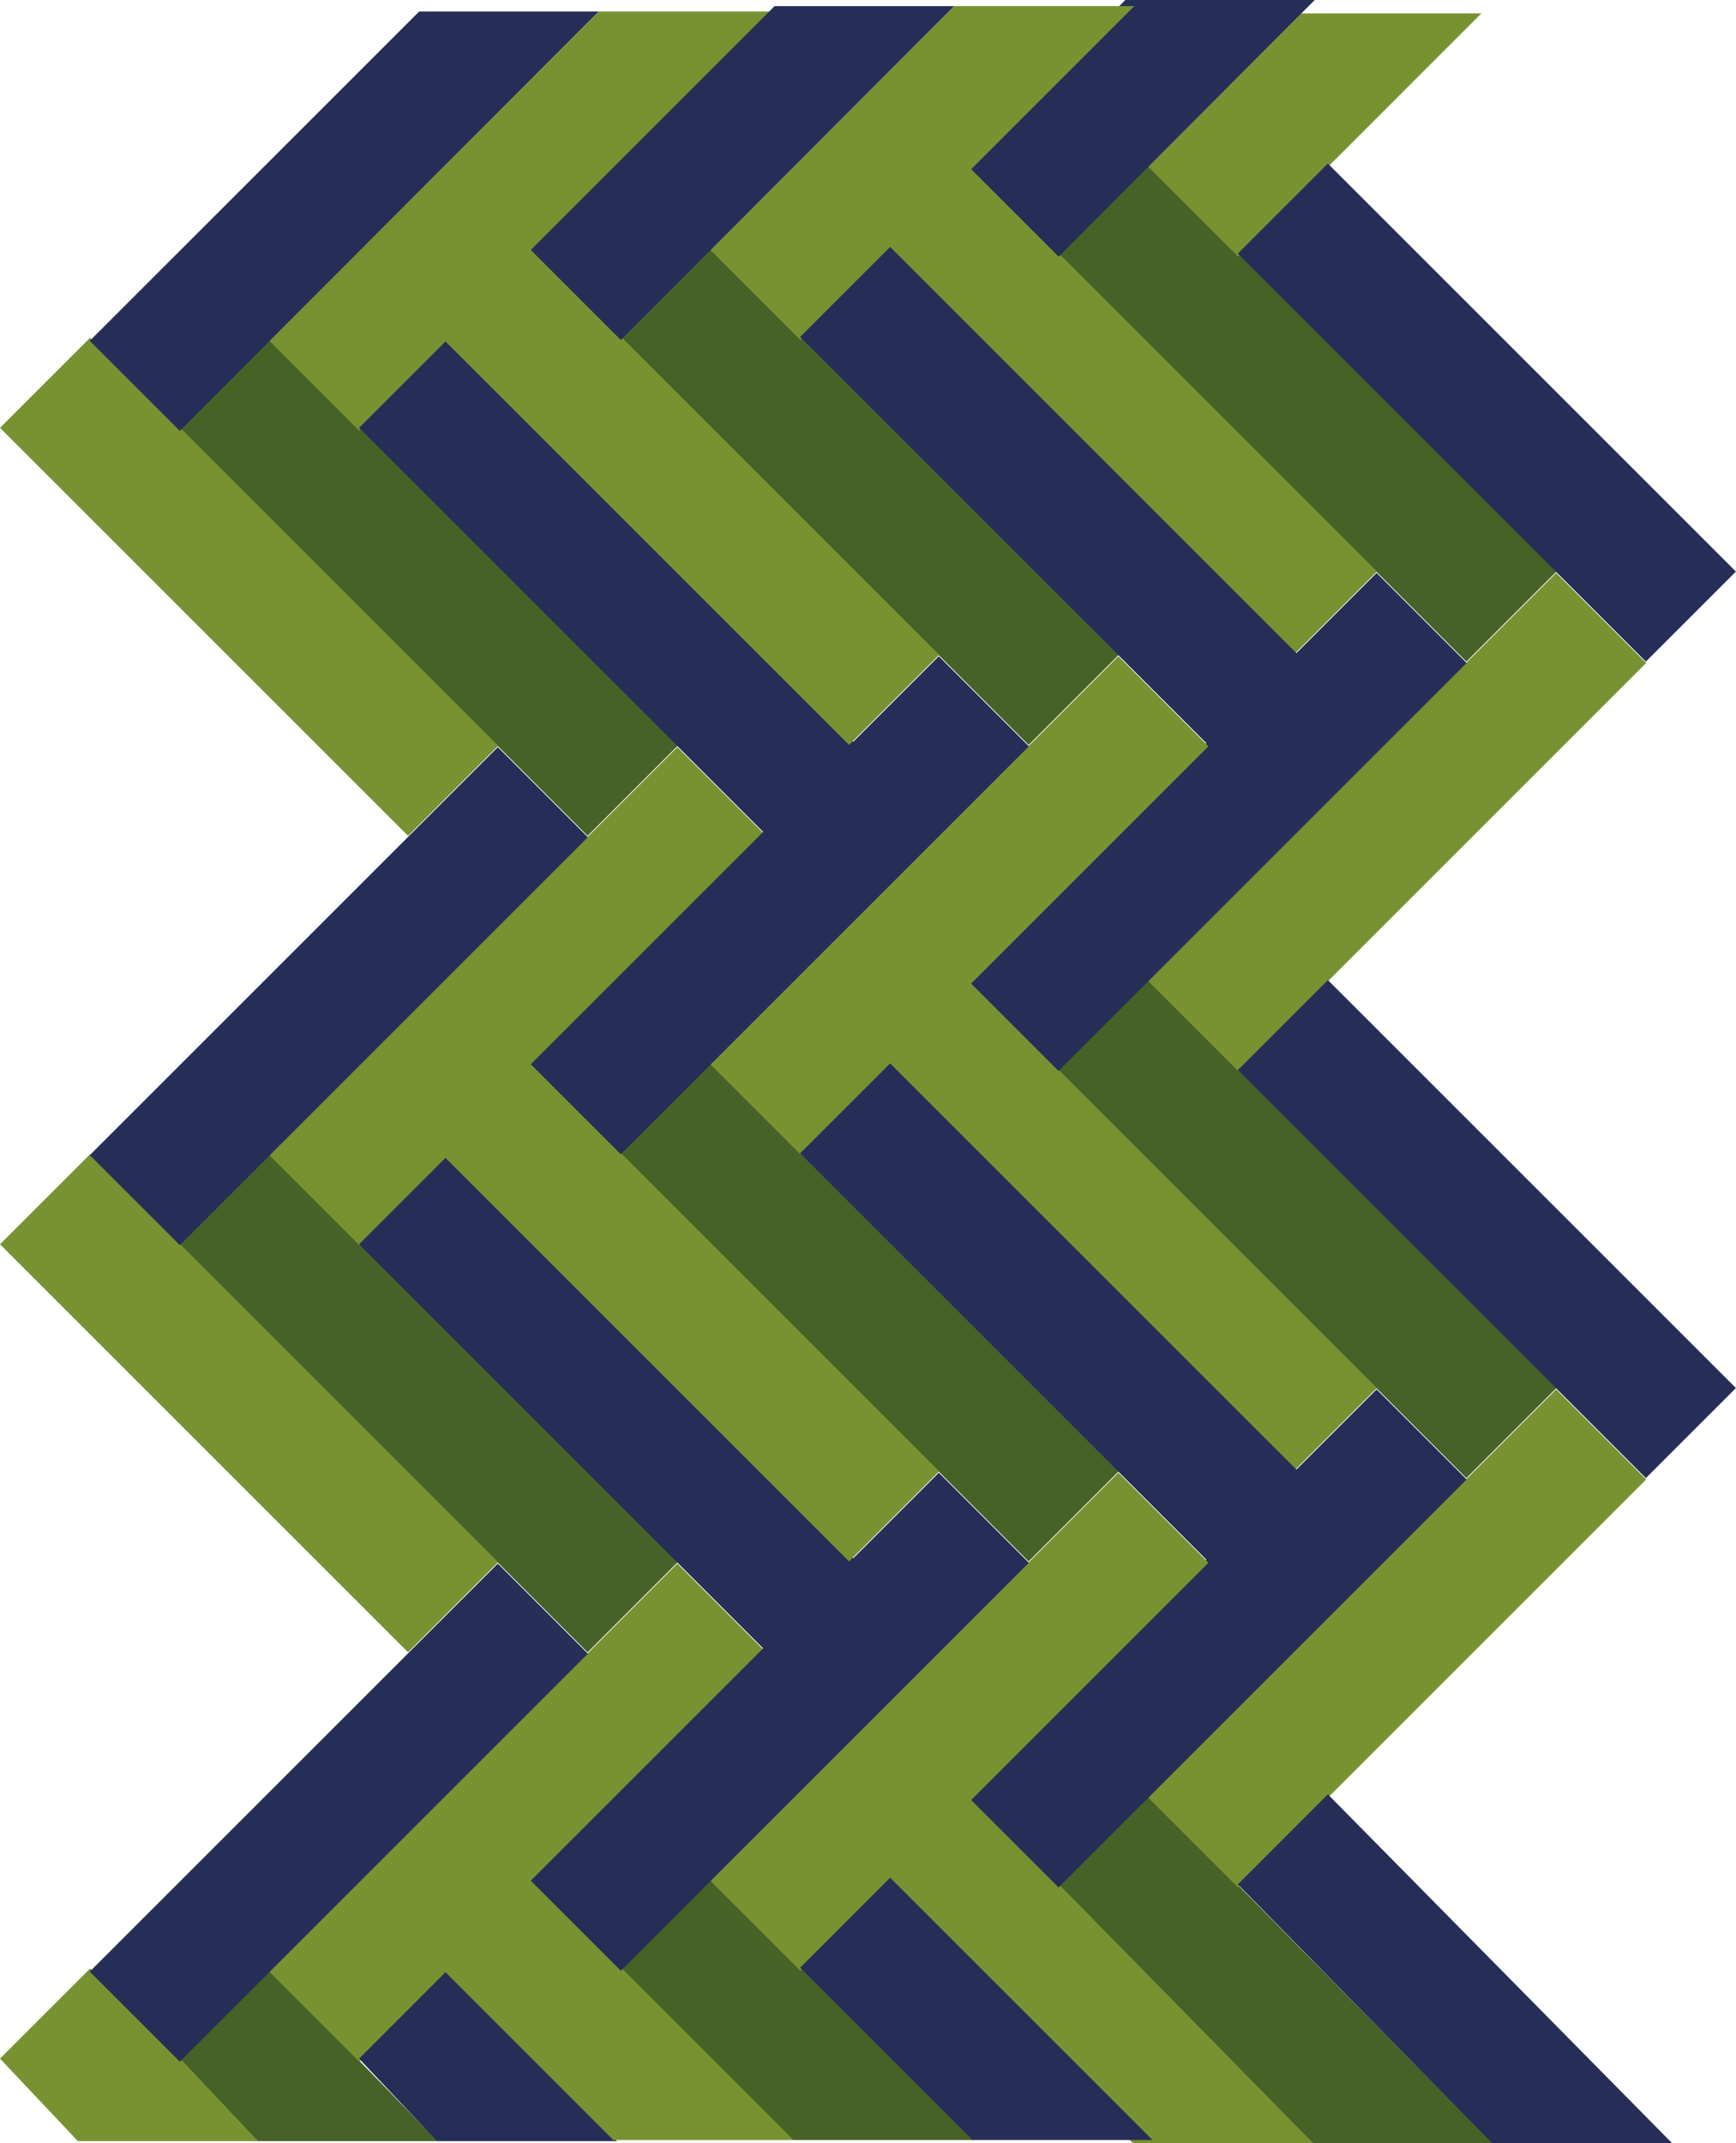
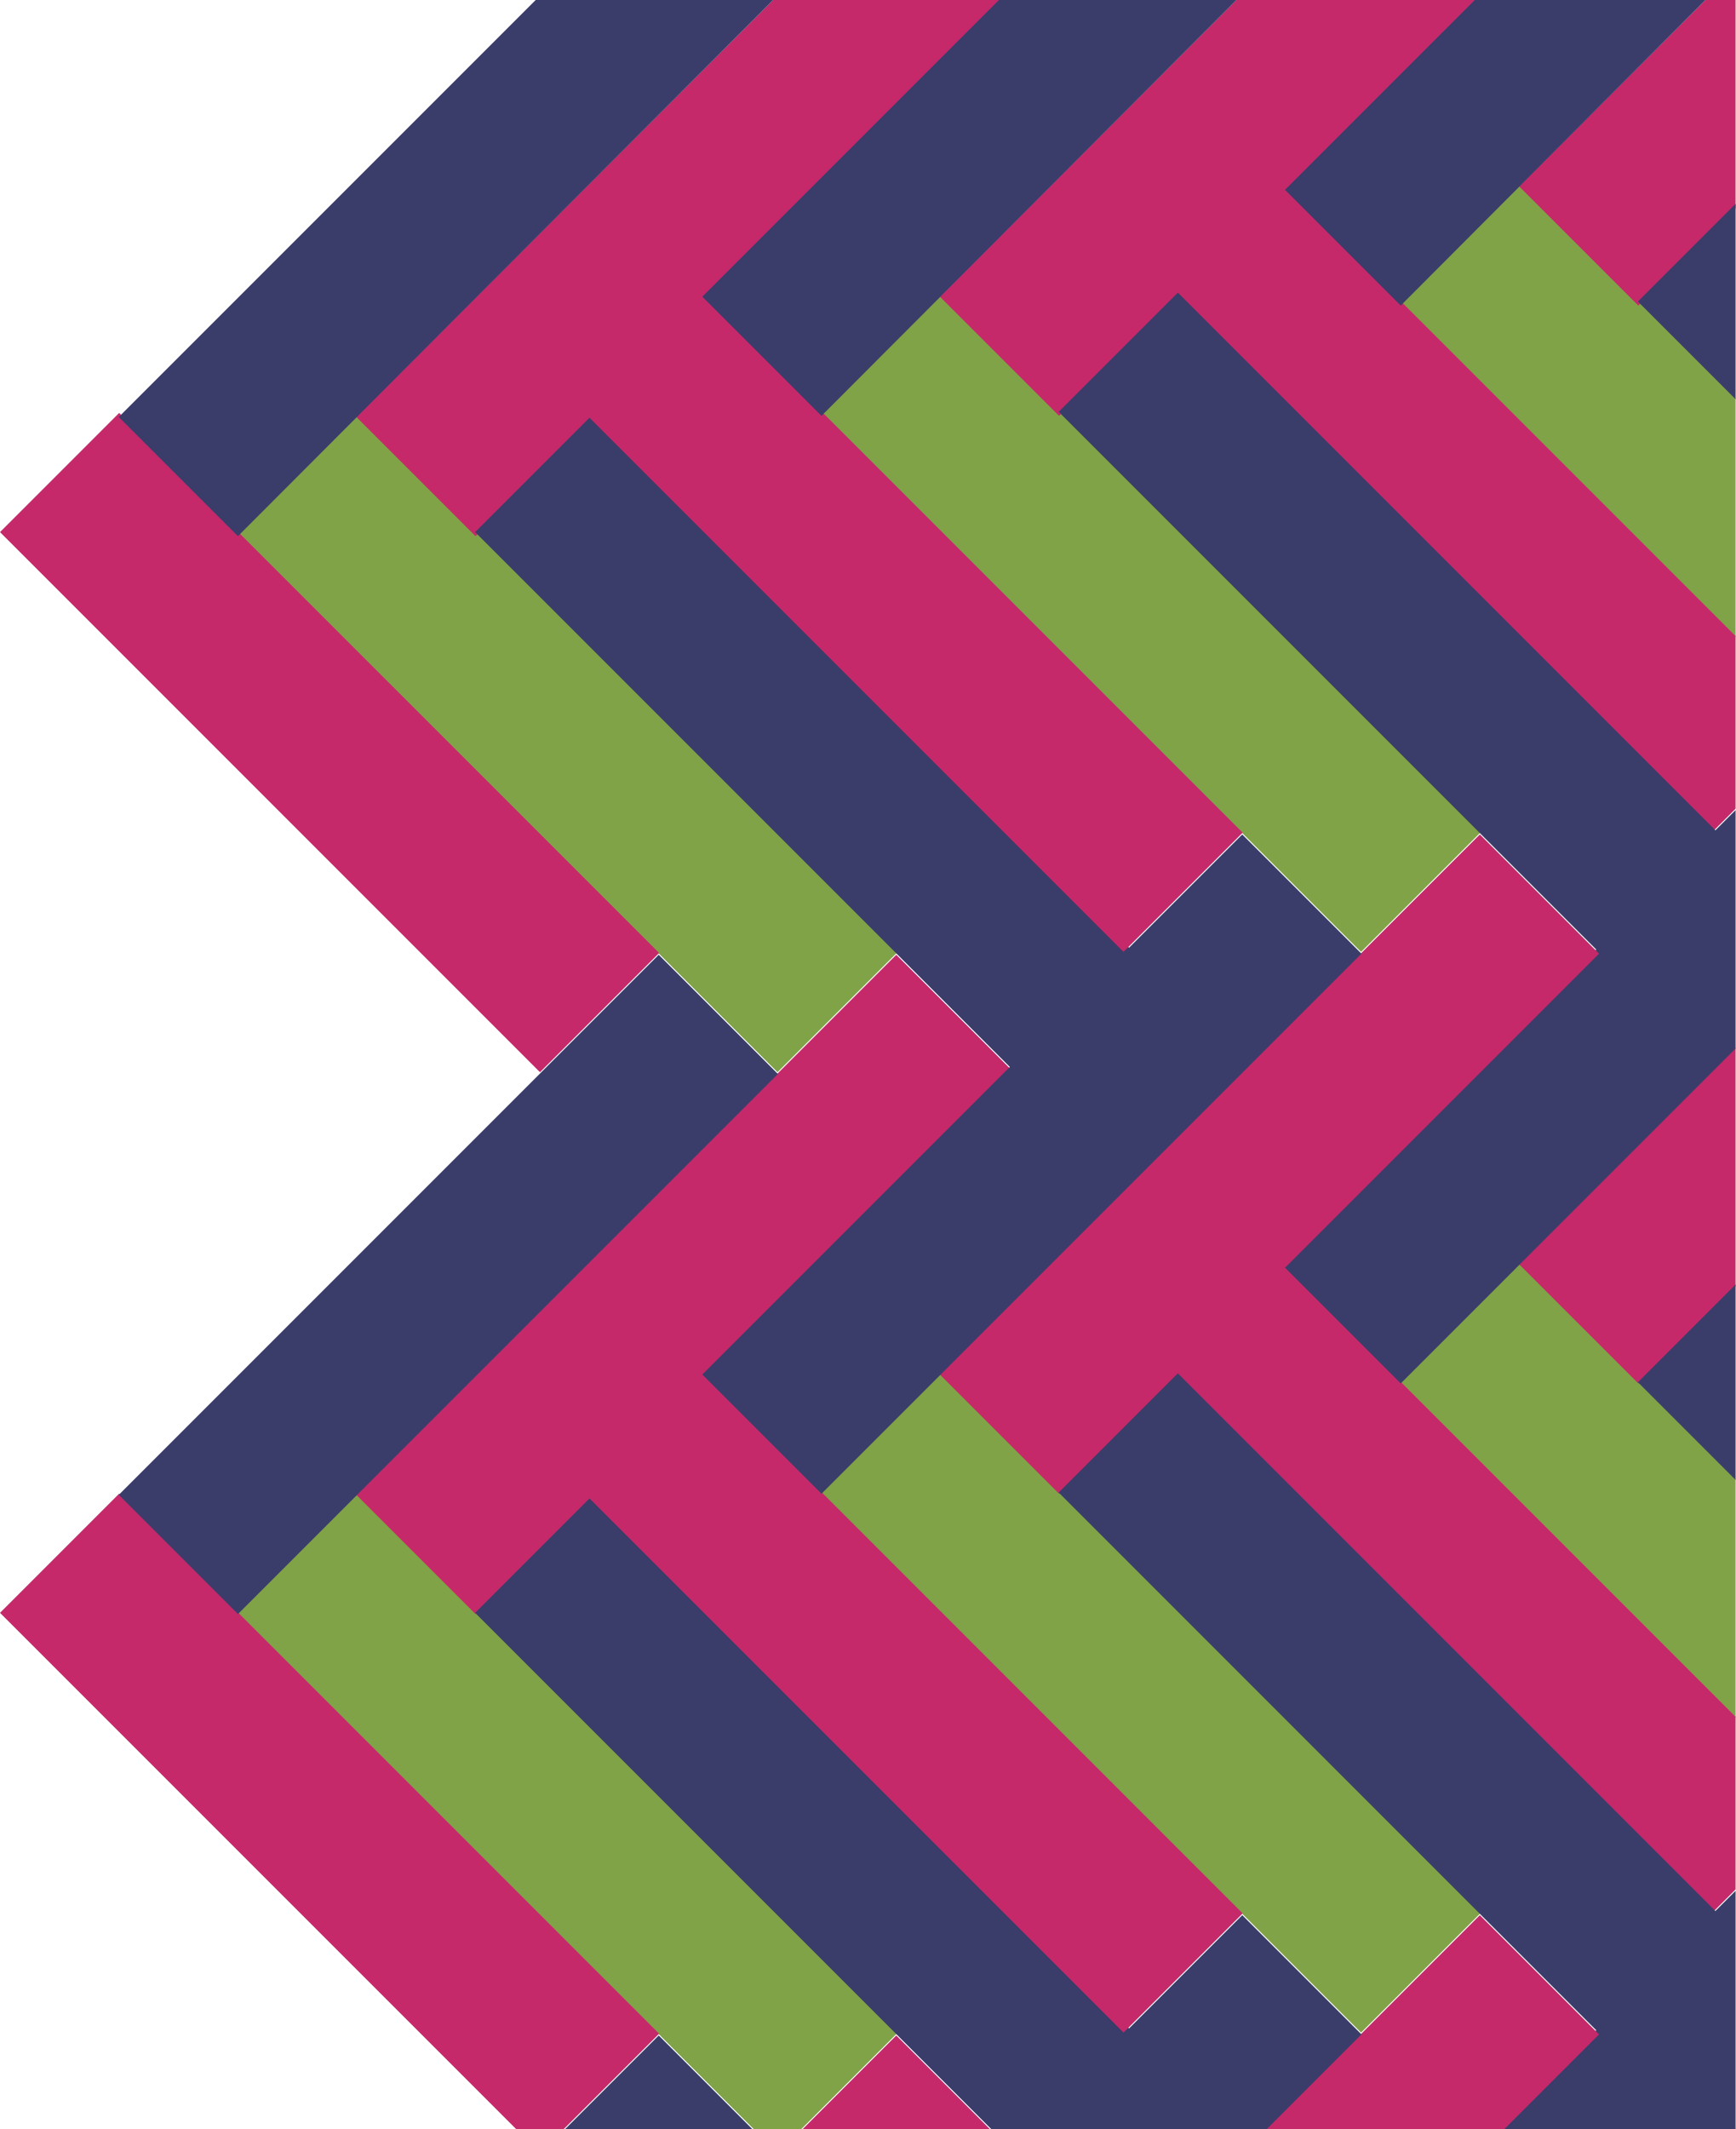
- <svg xmlns="http://www.w3.org/2000/svg" width="320.365" height="395.527" viewBox="0 0 320.365 395.527">
-   <g id="Grupo_675" data-name="Grupo 675" transform="translate(0 1.124)">
-     <rect id="Rectángulo_1714" data-name="Rectángulo 1714" width="23.505" height="106.498" transform="translate(195.307 196.376) rotate(-45)" fill="#466226" />
-     <path id="Trazado_5448" data-name="Trazado 5448" d="M195.307,346.672,242.179,394.4H275.42l-63.493-64.351Z" fill="#466226" />
-     <rect id="Rectángulo_1715" data-name="Rectángulo 1715" width="23.505" height="106.498" transform="translate(195.307 45.685) rotate(-45)" fill="#466226" />
-     <rect id="Rectángulo_1716" data-name="Rectángulo 1716" width="23.505" height="106.498" transform="translate(162.174 196.376) rotate(-45)" fill="#789232" />
-     <rect id="Rectángulo_1717" data-name="Rectángulo 1717" width="106.498" height="23.505" transform="translate(211.873 330.619) rotate(-45)" fill="#789232" />
-     <path id="Trazado_5449" data-name="Trazado 5449" d="M162.177,346.672,209.049,394.4H242.28l-46.923-47.781-16.56-16.57Z" fill="#789232" />
-     <path id="Trazado_5450" data-name="Trazado 5450" d="M273.394,1.345,228.5,46.252l-16.62-16.62L240.154,1.345h33.24Z" fill="#789232" />
-     <rect id="Rectángulo_1718" data-name="Rectángulo 1718" width="23.505" height="106.498" transform="translate(162.174 45.685) rotate(-45)" fill="#789232" />
-     <rect id="Rectángulo_1719" data-name="Rectángulo 1719" width="106.498" height="23.505" transform="translate(211.873 179.928) rotate(-45)" fill="#789232" />
-     <rect id="Rectángulo_1720" data-name="Rectángulo 1720" width="23.505" height="106.498" transform="translate(228.439 196.376) rotate(-45)" fill="#262e58" />
-     <rect id="Rectángulo_1721" data-name="Rectángulo 1721" width="106.498" height="23.505" transform="translate(178.741 330.619) rotate(-45)" fill="#262e58" />
-     <path id="Trazado_5451" data-name="Trazado 5451" d="M228.5,346.622l-.06.049L275.309,394.4h33.24l-63.492-64.351Z" fill="#262e58" />
-     <path id="Trazado_5452" data-name="Trazado 5452" d="M196.271,48.72,178.737,31.187,208.579,1.345H243.53Z" transform="translate(-0.895 -2.468)" fill="#262e58" />
-     <rect id="Rectángulo_1722" data-name="Rectángulo 1722" width="23.505" height="106.498" transform="translate(228.439 45.686) rotate(-45)" fill="#262e58" />
-     <rect id="Rectángulo_1723" data-name="Rectángulo 1723" width="106.498" height="23.505" transform="translate(178.741 179.928) rotate(-45)" fill="#262e58" />
-     <rect id="Rectángulo_1724" data-name="Rectángulo 1724" width="23.505" height="106.498" transform="translate(33.132 228.532) rotate(-45)" fill="#466226" />
-     <path id="Trazado_5453" data-name="Trazado 5453" d="M33.133,378.827,47.5,394.054H80.74L49.753,362.208Z" fill="#466226" />
-     <rect id="Rectángulo_1725" data-name="Rectángulo 1725" width="23.505" height="106.498" transform="translate(33.132 77.841) rotate(-45)" fill="#466226" />
-     <rect id="Rectángulo_1726" data-name="Rectángulo 1726" width="23.505" height="106.498" transform="translate(0 228.531) rotate(-45)" fill="#789232" />
-     <rect id="Rectángulo_1727" data-name="Rectángulo 1727" width="106.498" height="23.505" transform="translate(49.699 362.774) rotate(-45)" fill="#789232" />
-     <path id="Trazado_5454" data-name="Trazado 5454" d="M0,378.827l14.368,15.227H47.6L33.183,378.778l-16.56-16.57Z" fill="#789232" />
-     <path id="Trazado_5455" data-name="Trazado 5455" d="M143.724,1l-77.4,77.411L49.7,61.787,110.484,1h33.24Z" fill="#789232" />
-     <rect id="Rectángulo_1728" data-name="Rectángulo 1728" width="23.505" height="106.498" transform="translate(0 77.841) rotate(-45)" fill="#789232" />
-     <rect id="Rectángulo_1729" data-name="Rectángulo 1729" width="106.498" height="23.505" transform="translate(49.698 212.083) rotate(-45)" fill="#789232" />
-     <rect id="Rectángulo_1730" data-name="Rectángulo 1730" width="23.505" height="106.498" transform="translate(66.265 228.532) rotate(-45)" fill="#262e58" />
-     <rect id="Rectángulo_1731" data-name="Rectángulo 1731" width="106.498" height="23.505" transform="translate(16.566 362.774) rotate(-45)" fill="#262e58" />
-     <path id="Trazado_5456" data-name="Trazado 5456" d="M66.323,378.777l-.06.049L80.63,394.054h33.241L82.883,362.207Z" fill="#262e58" />
-     <path id="Trazado_5457" data-name="Trazado 5457" d="M33.183,78.407l-16.62-16.62L77.354,1h33.13Z" fill="#262e58" />
-     <rect id="Rectángulo_1732" data-name="Rectángulo 1732" width="23.505" height="106.498" transform="translate(66.265 77.841) rotate(-45)" fill="#262e58" />
-     <rect id="Rectángulo_1733" data-name="Rectángulo 1733" width="106.498" height="23.505" transform="translate(16.566 212.083) rotate(-45)" fill="#262e58" />
-     <rect id="Rectángulo_1734" data-name="Rectángulo 1734" width="23.505" height="106.498" transform="translate(114.521 211.755) rotate(-45)" fill="#466226" />
-     <path id="Trazado_5458" data-name="Trazado 5458" d="M114.521,362.051l31.8,31.8H179.56l-48.42-48.42Z" fill="#466226" />
-     <rect id="Rectángulo_1735" data-name="Rectángulo 1735" width="23.505" height="106.498" transform="translate(114.521 61.064) rotate(-45)" fill="#466226" />
-     <rect id="Rectángulo_1736" data-name="Rectángulo 1736" width="23.505" height="106.498" transform="translate(81.388 211.755) rotate(-45)" fill="#789232" />
-     <rect id="Rectángulo_1737" data-name="Rectángulo 1737" width="106.498" height="23.505" transform="translate(131.087 345.997) rotate(-45)" fill="#789232" />
-     <path id="Trazado_5459" data-name="Trazado 5459" d="M81.392,362.051l31.8,31.8h33.229L114.571,362l-16.56-16.57Z" fill="#789232" />
-     <path id="Trazado_5460" data-name="Trazado 5460" d="M176.091,0l-45,45.01,16.619,16.62L209.331,0Z" fill="#789232" />
-     <rect id="Rectángulo_1738" data-name="Rectángulo 1738" width="23.505" height="106.498" transform="translate(81.388 61.064) rotate(-45)" fill="#789232" />
-     <rect id="Rectángulo_1739" data-name="Rectángulo 1739" width="106.498" height="23.505" transform="translate(131.087 195.306) rotate(-45)" fill="#789232" />
-     <rect id="Rectángulo_1740" data-name="Rectángulo 1740" width="23.505" height="106.498" transform="translate(147.653 211.755) rotate(-45)" fill="#262e58" />
-     <rect id="Rectángulo_1741" data-name="Rectángulo 1741" width="106.498" height="23.505" transform="translate(97.954 345.997) rotate(-45)" fill="#262e58" />
-     <path id="Trazado_5461" data-name="Trazado 5461" d="M147.711,362l-.059.05,31.8,31.8h33.24l-48.42-48.42Z" fill="#262e58" />
-     <path id="Trazado_5462" data-name="Trazado 5462" d="M142.961,0l-45.01,45.01,16.62,16.62L176.091,0Z" fill="#262e58" />
-     <rect id="Rectángulo_1742" data-name="Rectángulo 1742" width="23.505" height="106.498" transform="translate(147.653 61.064) rotate(-45)" fill="#262e58" />
-     <rect id="Rectángulo_1743" data-name="Rectángulo 1743" width="106.498" height="23.505" transform="translate(97.954 195.306) rotate(-45)" fill="#262e58" />
+ <svg xmlns="http://www.w3.org/2000/svg" width="243.453" height="298.564" viewBox="0 0 243.453 298.564">
+   <defs>
+     <clipPath id="clip-path">
+       <rect id="Rectángulo_2305" data-name="Rectángulo 2305" width="243.453" height="298.564" transform="translate(1122.547 11339.483)" fill="#f0f0f2" />
+     </clipPath>
+   </defs>
+   <g id="Enmascarar_grupo_57" data-name="Enmascarar grupo 57" transform="translate(-1122.547 -11339.483)" clip-path="url(#clip-path)">
+     <g id="Grupo_1093" data-name="Grupo 1093" transform="translate(1122.547 11335.819)">
+       <rect id="Rectángulo_1714" data-name="Rectángulo 1714" width="23.64" height="107.108" transform="translate(196.426 197.502) rotate(-45)" fill="#81a347" />
+       <path id="Trazado_5448" data-name="Trazado 5448" d="M195.307,346.767l47.141,48.006h33.432l-63.857-64.72Z" transform="translate(1.12 1.892)" fill="#81a347" />
+       <rect id="Rectángulo_1715" data-name="Rectángulo 1715" width="23.64" height="107.108" transform="translate(196.426 45.947) rotate(-45)" fill="#81a347" />
+       <rect id="Rectángulo_1716" data-name="Rectángulo 1716" width="23.64" height="107.108" transform="translate(163.104 197.502) rotate(-45)" fill="#c5296a" />
+       <rect id="Rectángulo_1717" data-name="Rectángulo 1717" width="107.108" height="23.64" transform="translate(213.087 332.514) rotate(-45)" fill="#c5296a" />
+       <path id="Trazado_5449" data-name="Trazado 5449" d="M162.177,346.767l47.141,48.006H242.74l-47.192-48.055-16.655-16.665Z" transform="translate(0.93 1.892)" fill="#c5296a" />
+       <path id="Trazado_5450" data-name="Trazado 5450" d="M273.747,1.345,228.592,46.51,211.877,29.794,240.316,1.345h33.431Z" transform="translate(1.215 0.008)" fill="#c5296a" />
+       <rect id="Rectángulo_1718" data-name="Rectángulo 1718" width="23.64" height="107.108" transform="translate(163.104 45.947) rotate(-45)" fill="#c5296a" />
+       <rect id="Rectángulo_1719" data-name="Rectángulo 1719" width="107.108" height="23.64" transform="translate(213.087 180.959) rotate(-45)" fill="#c5296a" />
+       <rect id="Rectángulo_1720" data-name="Rectángulo 1720" width="23.64" height="107.108" transform="translate(229.749 197.502) rotate(-45)" fill="#3a3c6a" />
+       <rect id="Rectángulo_1721" data-name="Rectángulo 1721" width="107.108" height="23.64" transform="translate(179.765 332.514) rotate(-45)" fill="#3a3c6a" />
+       <path id="Trazado_5451" data-name="Trazado 5451" d="M228.5,346.717l-.06.049,47.141,48.006h33.431l-63.856-64.72Z" transform="translate(1.31 1.892)" fill="#3a3c6a" />
+       <path id="Trazado_5452" data-name="Trazado 5452" d="M195.453,46.509,178.737,29.794,207.186,1.345h33.32Z" transform="translate(1.025 0.008)" fill="#3a3c6a" />
+       <rect id="Rectángulo_1722" data-name="Rectángulo 1722" width="23.64" height="107.109" transform="translate(229.749 45.948) rotate(-45)" fill="#3a3c6a" />
+       <rect id="Rectángulo_1723" data-name="Rectángulo 1723" width="107.108" height="23.64" transform="translate(179.765 180.959) rotate(-45)" fill="#3a3c6a" />
+       <rect id="Rectángulo_1724" data-name="Rectángulo 1724" width="23.64" height="107.108" transform="translate(33.322 229.842) rotate(-45)" fill="#81a347" />
+       <path id="Trazado_5453" data-name="Trazado 5453" d="M33.133,378.922l14.45,15.314h33.43L49.848,362.208Z" transform="translate(0.19 2.076)" fill="#81a347" />
+       <rect id="Rectángulo_1725" data-name="Rectángulo 1725" width="23.64" height="107.108" transform="translate(33.322 78.287) rotate(-45)" fill="#81a347" />
+       <rect id="Rectángulo_1726" data-name="Rectángulo 1726" width="23.639" height="107.109" transform="translate(0 229.841) rotate(-45)" fill="#c5296a" />
+       <rect id="Rectángulo_1727" data-name="Rectángulo 1727" width="107.108" height="23.64" transform="translate(49.983 364.854) rotate(-45)" fill="#c5296a" />
+       <path id="Trazado_5454" data-name="Trazado 5454" d="M0,378.922l14.45,15.314H47.873l-14.5-15.364L16.718,362.208Z" transform="translate(0 2.076)" fill="#c5296a" />
+       <path id="Trazado_5455" data-name="Trazado 5455" d="M144.263,1,66.418,78.851,49.7,62.135,110.833,1h33.431Z" transform="translate(0.285 0.006)" fill="#c5296a" />
+       <rect id="Rectángulo_1728" data-name="Rectángulo 1728" width="23.64" height="107.109" transform="translate(0 78.287) rotate(-45)" fill="#c5296a" />
+       <rect id="Rectángulo_1729" data-name="Rectángulo 1729" width="107.108" height="23.64" transform="translate(49.983 213.299) rotate(-45)" fill="#c5296a" />
+       <rect id="Rectángulo_1730" data-name="Rectángulo 1730" width="23.64" height="107.108" transform="translate(66.645 229.842) rotate(-45)" fill="#3a3c6a" />
+       <rect id="Rectángulo_1731" data-name="Rectángulo 1731" width="107.108" height="23.64" transform="translate(16.661 364.854) rotate(-45)" fill="#3a3c6a" />
+       <path id="Trazado_5456" data-name="Trazado 5456" d="M66.323,378.872l-.06.049,14.449,15.315h33.432l-31.166-32.03Z" transform="translate(0.38 2.076)" fill="#3a3c6a" />
+       <path id="Trazado_5457" data-name="Trazado 5457" d="M33.278,78.851,16.563,62.136,77.7,1h33.32Z" transform="translate(0.095 0.006)" fill="#3a3c6a" />
+       <rect id="Rectángulo_1732" data-name="Rectángulo 1732" width="23.64" height="107.108" transform="translate(66.645 78.287) rotate(-45)" fill="#3a3c6a" />
+       <rect id="Rectángulo_1733" data-name="Rectángulo 1733" width="107.108" height="23.64" transform="translate(16.661 213.299) rotate(-45)" fill="#3a3c6a" />
+       <rect id="Rectángulo_1734" data-name="Rectángulo 1734" width="23.64" height="107.108" transform="translate(115.177 212.969) rotate(-45)" fill="#81a347" />
+       <path id="Trazado_5458" data-name="Trazado 5458" d="M114.521,362.146,146.5,394.128h33.43l-48.7-48.7Z" transform="translate(0.657 1.98)" fill="#81a347" />
+       <rect id="Rectángulo_1735" data-name="Rectángulo 1735" width="23.64" height="107.108" transform="translate(115.177 61.414) rotate(-45)" fill="#81a347" />
+       <rect id="Rectángulo_1736" data-name="Rectángulo 1736" width="23.64" height="107.108" transform="translate(81.855 212.969) rotate(-45)" fill="#c5296a" />
+       <rect id="Rectángulo_1737" data-name="Rectángulo 1737" width="107.108" height="23.64" transform="translate(131.838 347.981) rotate(-45)" fill="#c5296a" />
+       <path id="Trazado_5459" data-name="Trazado 5459" d="M81.392,362.146l31.982,31.982h33.419L114.761,362.1,98.106,345.431Z" transform="translate(0.467 1.98)" fill="#c5296a" />
+       <path id="Trazado_5460" data-name="Trazado 5460" d="M176.349,0,131.091,45.269l16.714,16.715L209.78,0Z" transform="translate(0.751 0)" fill="#c5296a" />
+       <rect id="Rectángulo_1738" data-name="Rectángulo 1738" width="23.64" height="107.108" transform="translate(81.855 61.414) rotate(-45)" fill="#c5296a" />
+       <rect id="Rectángulo_1739" data-name="Rectángulo 1739" width="107.108" height="23.64" transform="translate(131.838 196.426) rotate(-45)" fill="#c5296a" />
+       <rect id="Rectángulo_1740" data-name="Rectángulo 1740" width="23.64" height="107.108" transform="translate(148.499 212.969) rotate(-45)" fill="#3a3c6a" />
+       <rect id="Rectángulo_1741" data-name="Rectángulo 1741" width="107.108" height="23.64" transform="translate(98.516 347.981) rotate(-45)" fill="#3a3c6a" />
+       <path id="Trazado_5461" data-name="Trazado 5461" d="M147.711,362.1l-.059.05,31.981,31.982h33.431l-48.7-48.7Z" transform="translate(0.846 1.98)" fill="#3a3c6a" />
+       <path id="Trazado_5462" data-name="Trazado 5462" d="M143.219,0,97.951,45.269l16.715,16.715L176.539,0Z" transform="translate(0.562 0)" fill="#3a3c6a" />
+       <rect id="Rectángulo_1742" data-name="Rectángulo 1742" width="23.64" height="107.108" transform="translate(148.499 61.414) rotate(-45)" fill="#3a3c6a" />
+       <rect id="Rectángulo_1743" data-name="Rectángulo 1743" width="107.108" height="23.64" transform="translate(98.516 196.426) rotate(-45)" fill="#3a3c6a" />
+     </g>
  </g>
</svg>
